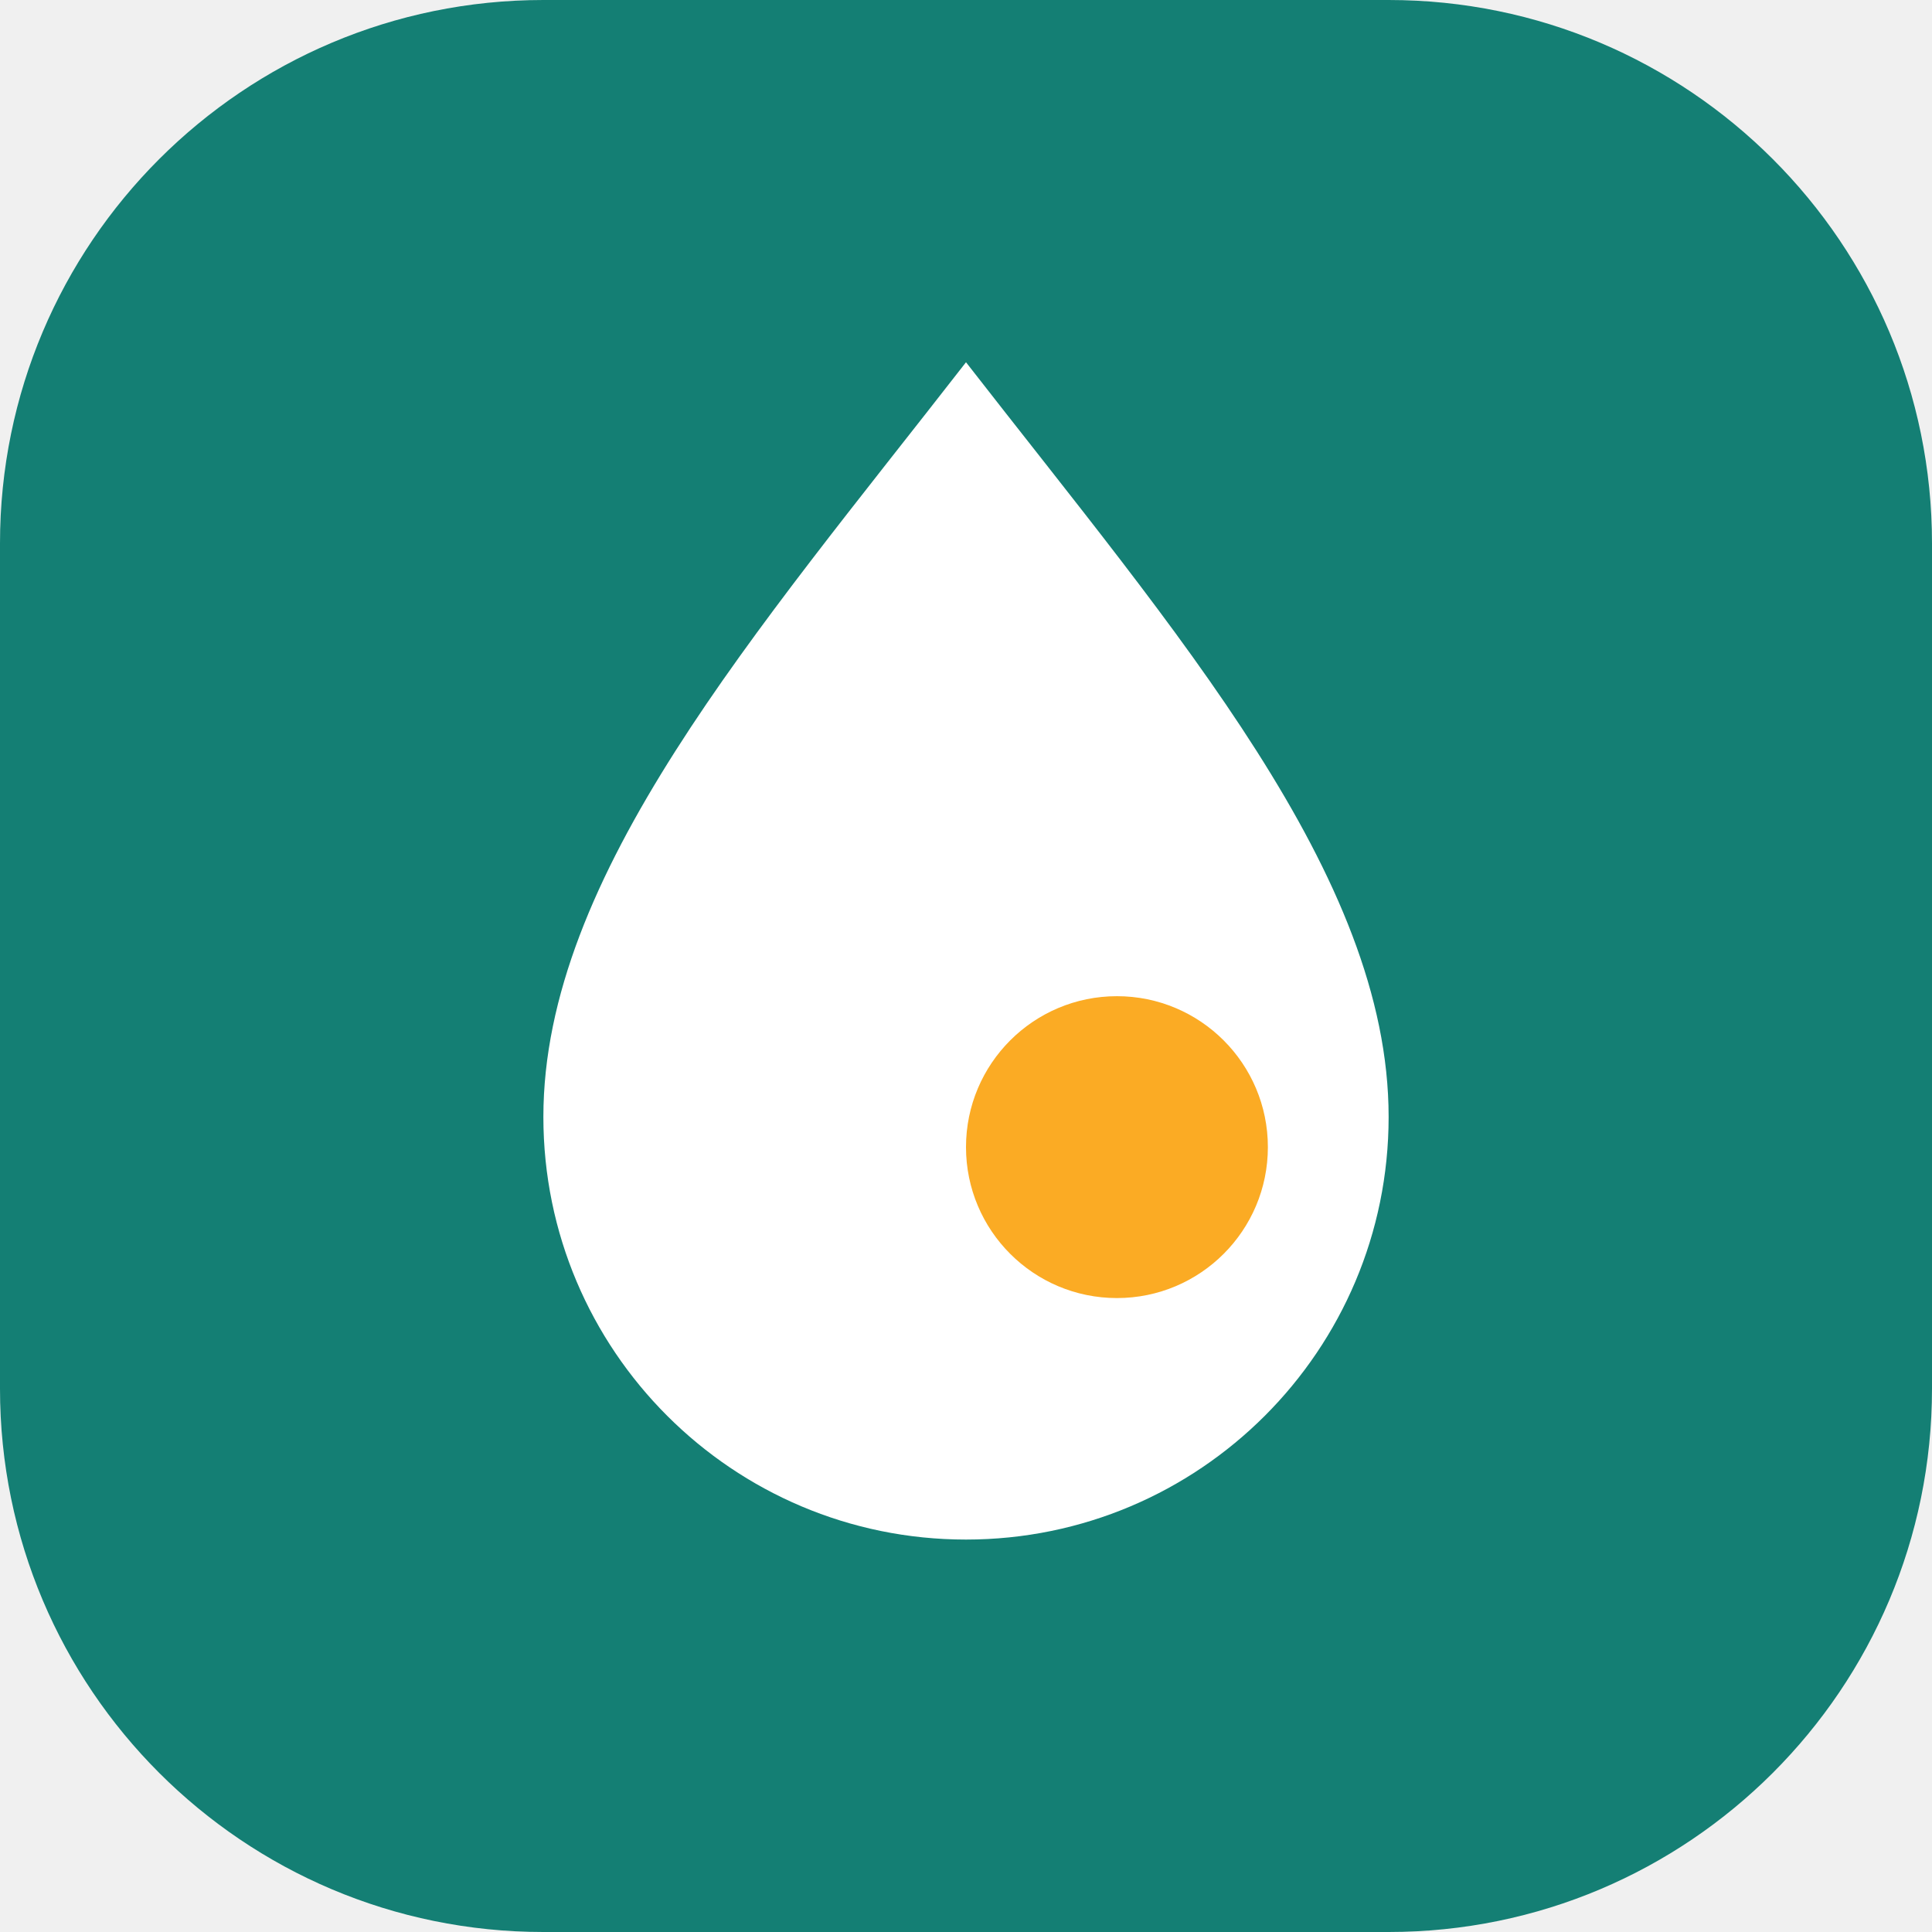
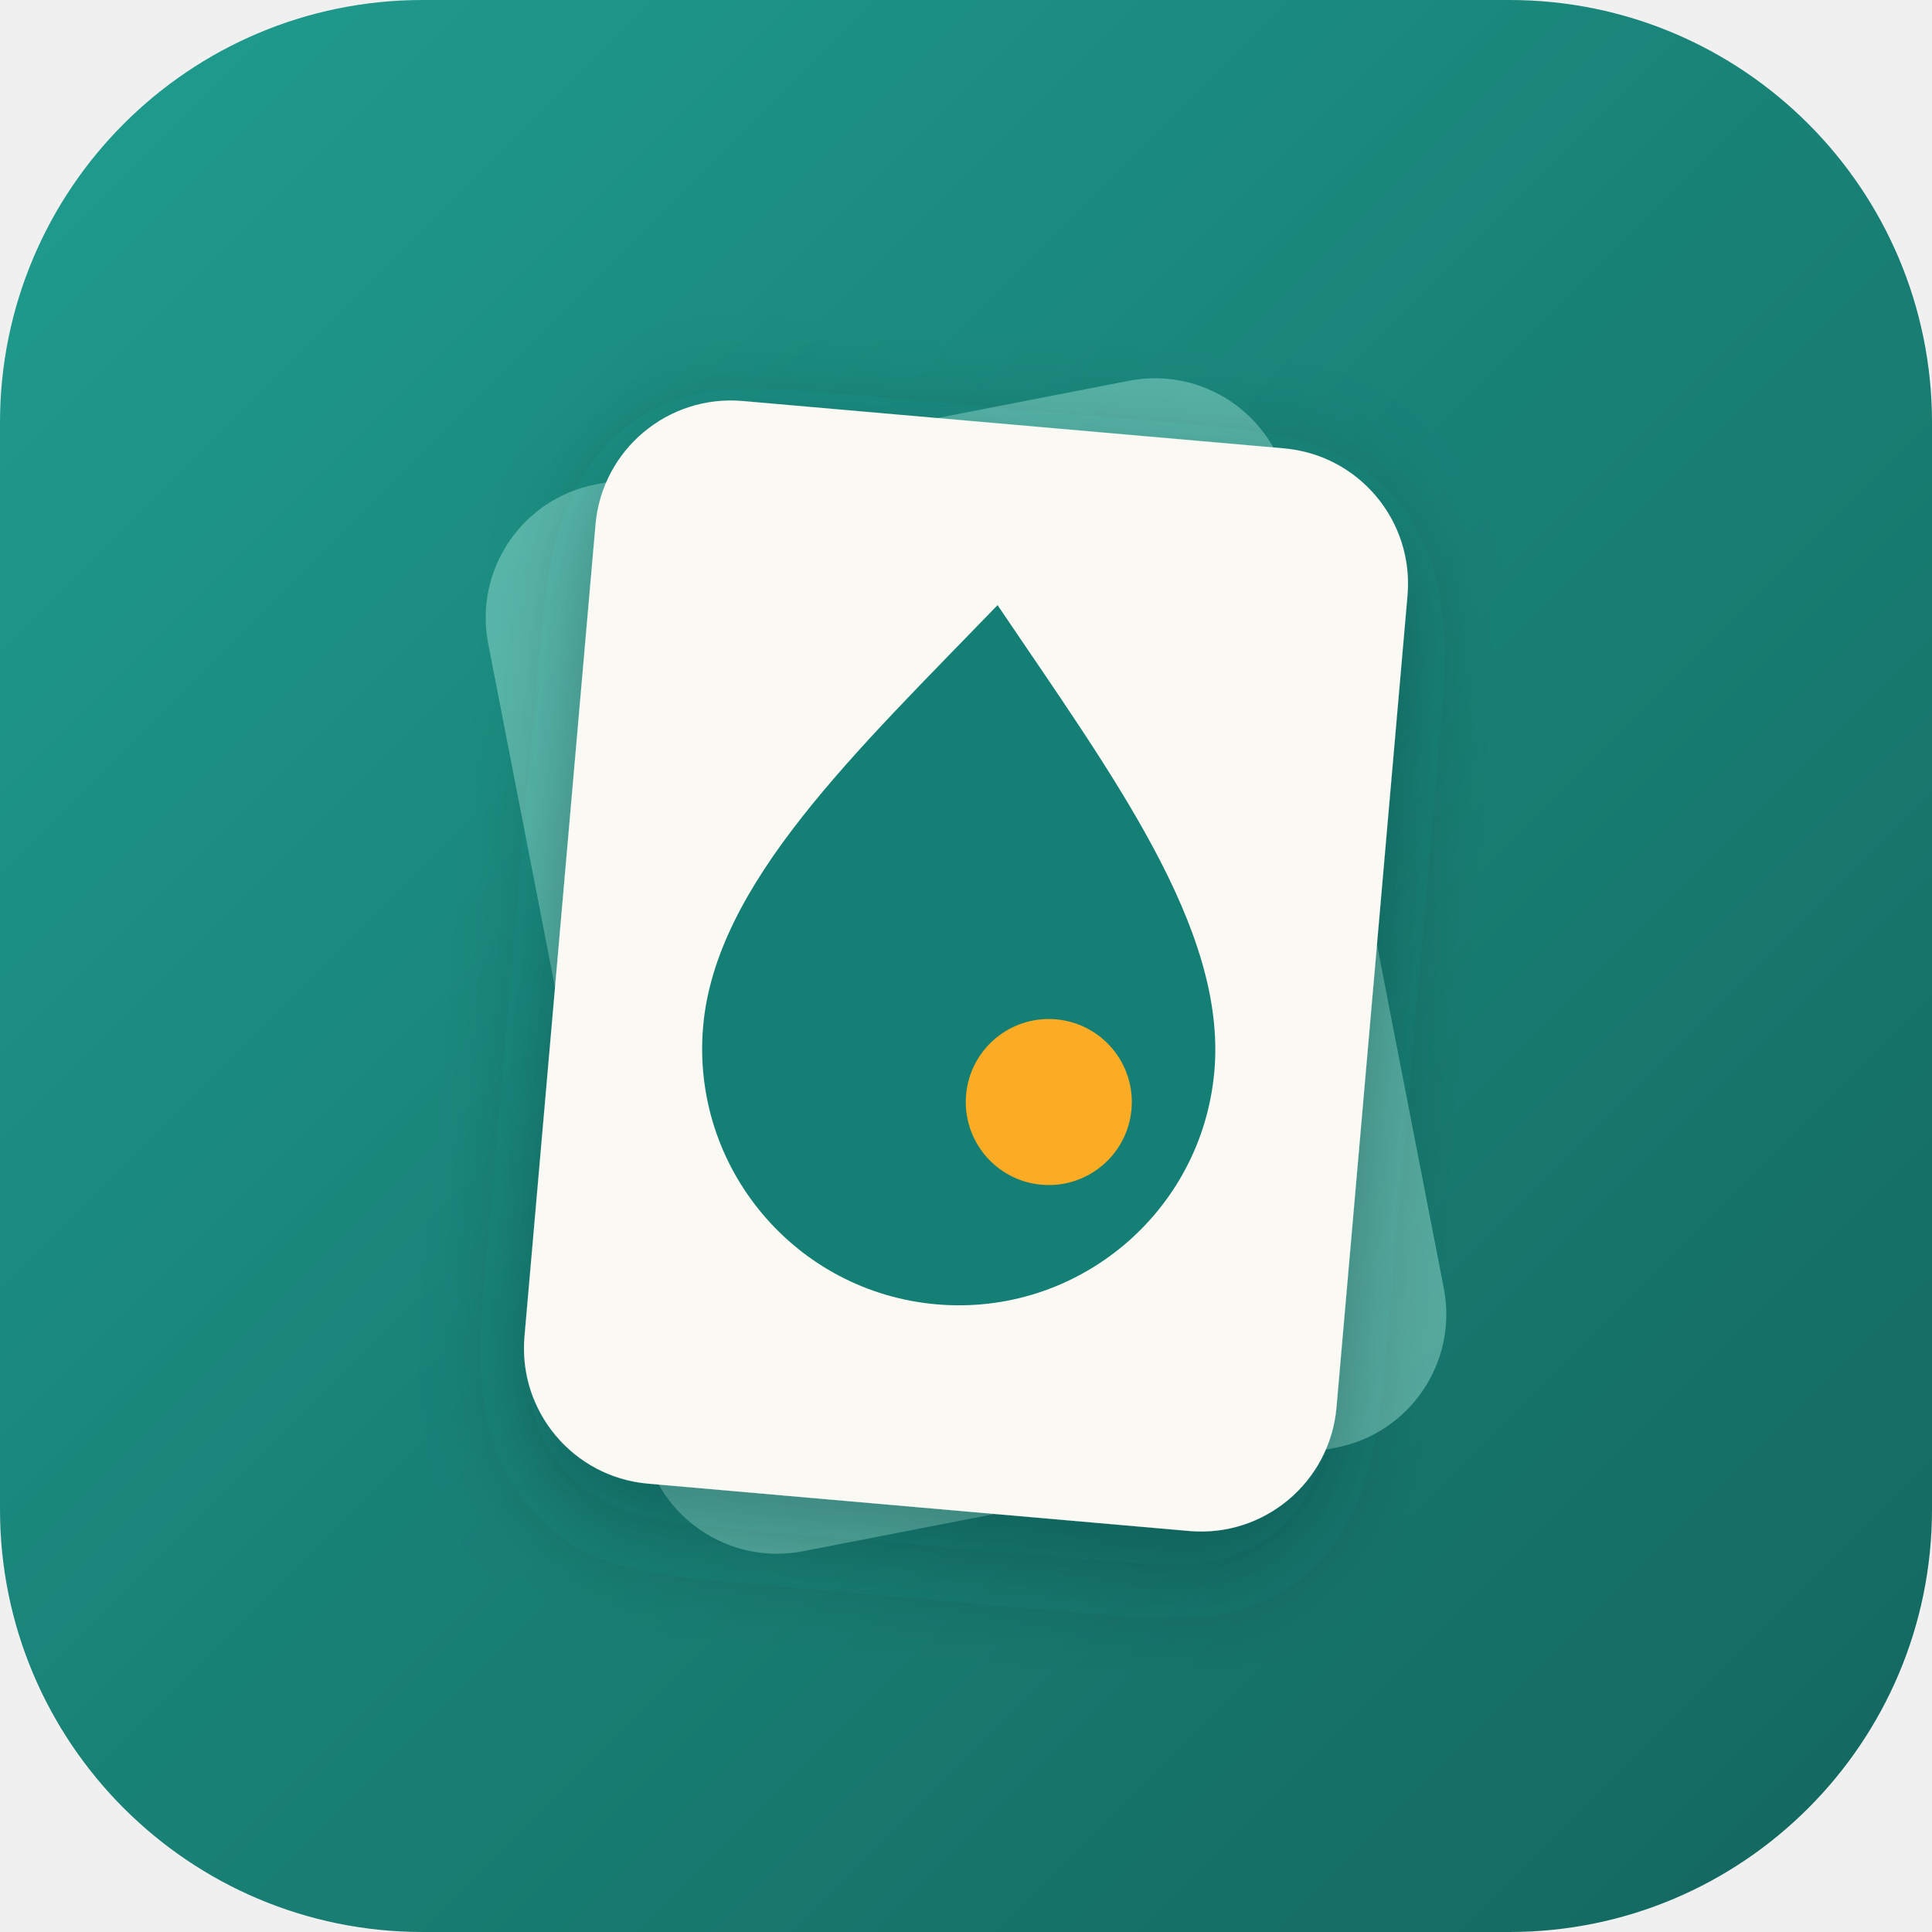
- <svg xmlns="http://www.w3.org/2000/svg" viewBox="0 0 64 64">
-   <rect width="64" height="64" rx="18" fill="#147f74" />
-   <path d="M32 12c7 9 14 17 14 25a14 14 0 0 1-28 0c0-8 7-16 14-25z" fill="#fff" />
-   <circle cx="37" cy="38" r="5" fill="#fbab24" />
+ <svg xmlns="http://www.w3.org/2000/svg" viewBox="0 0 512 512">
+   <defs>
+     <linearGradient id="bg" x1="0" y1="0" x2="1" y2="1">
+       <stop offset="0" stop-color="#1f9d8f" />
+       <stop offset="1" stop-color="#13665e" />
+     </linearGradient>
+     <filter id="sh" x="-20%" y="-20%" width="140%" height="140%">
+       <feDropShadow dx="0" dy="10" stdDeviation="14" flood-color="#0f3b38" flood-opacity="0.35" />
+     </filter>
+   </defs>
+   <rect width="512" height="512" rx="112" fill="url(#bg)" />
+   <rect x="148" y="112" width="216" height="288" rx="36" fill="#a3e8db" fill-opacity="0.45" transform="rotate(-11 256 256)" />
+   <rect x="148" y="112" width="216" height="288" rx="36" fill="#fbf9f4" filter="url(#sh)" transform="rotate(5 256 256)" />
+   <g transform="rotate(5 256 256)">
+     <path d="M256 160c34 42 68 80 68 118a68 68 0 0 1-136 0c0-38 34-76 68-118z" fill="#147f74" />
+     <circle cx="281" cy="290" r="22" fill="#fbab24" />
+   </g>
</svg>
